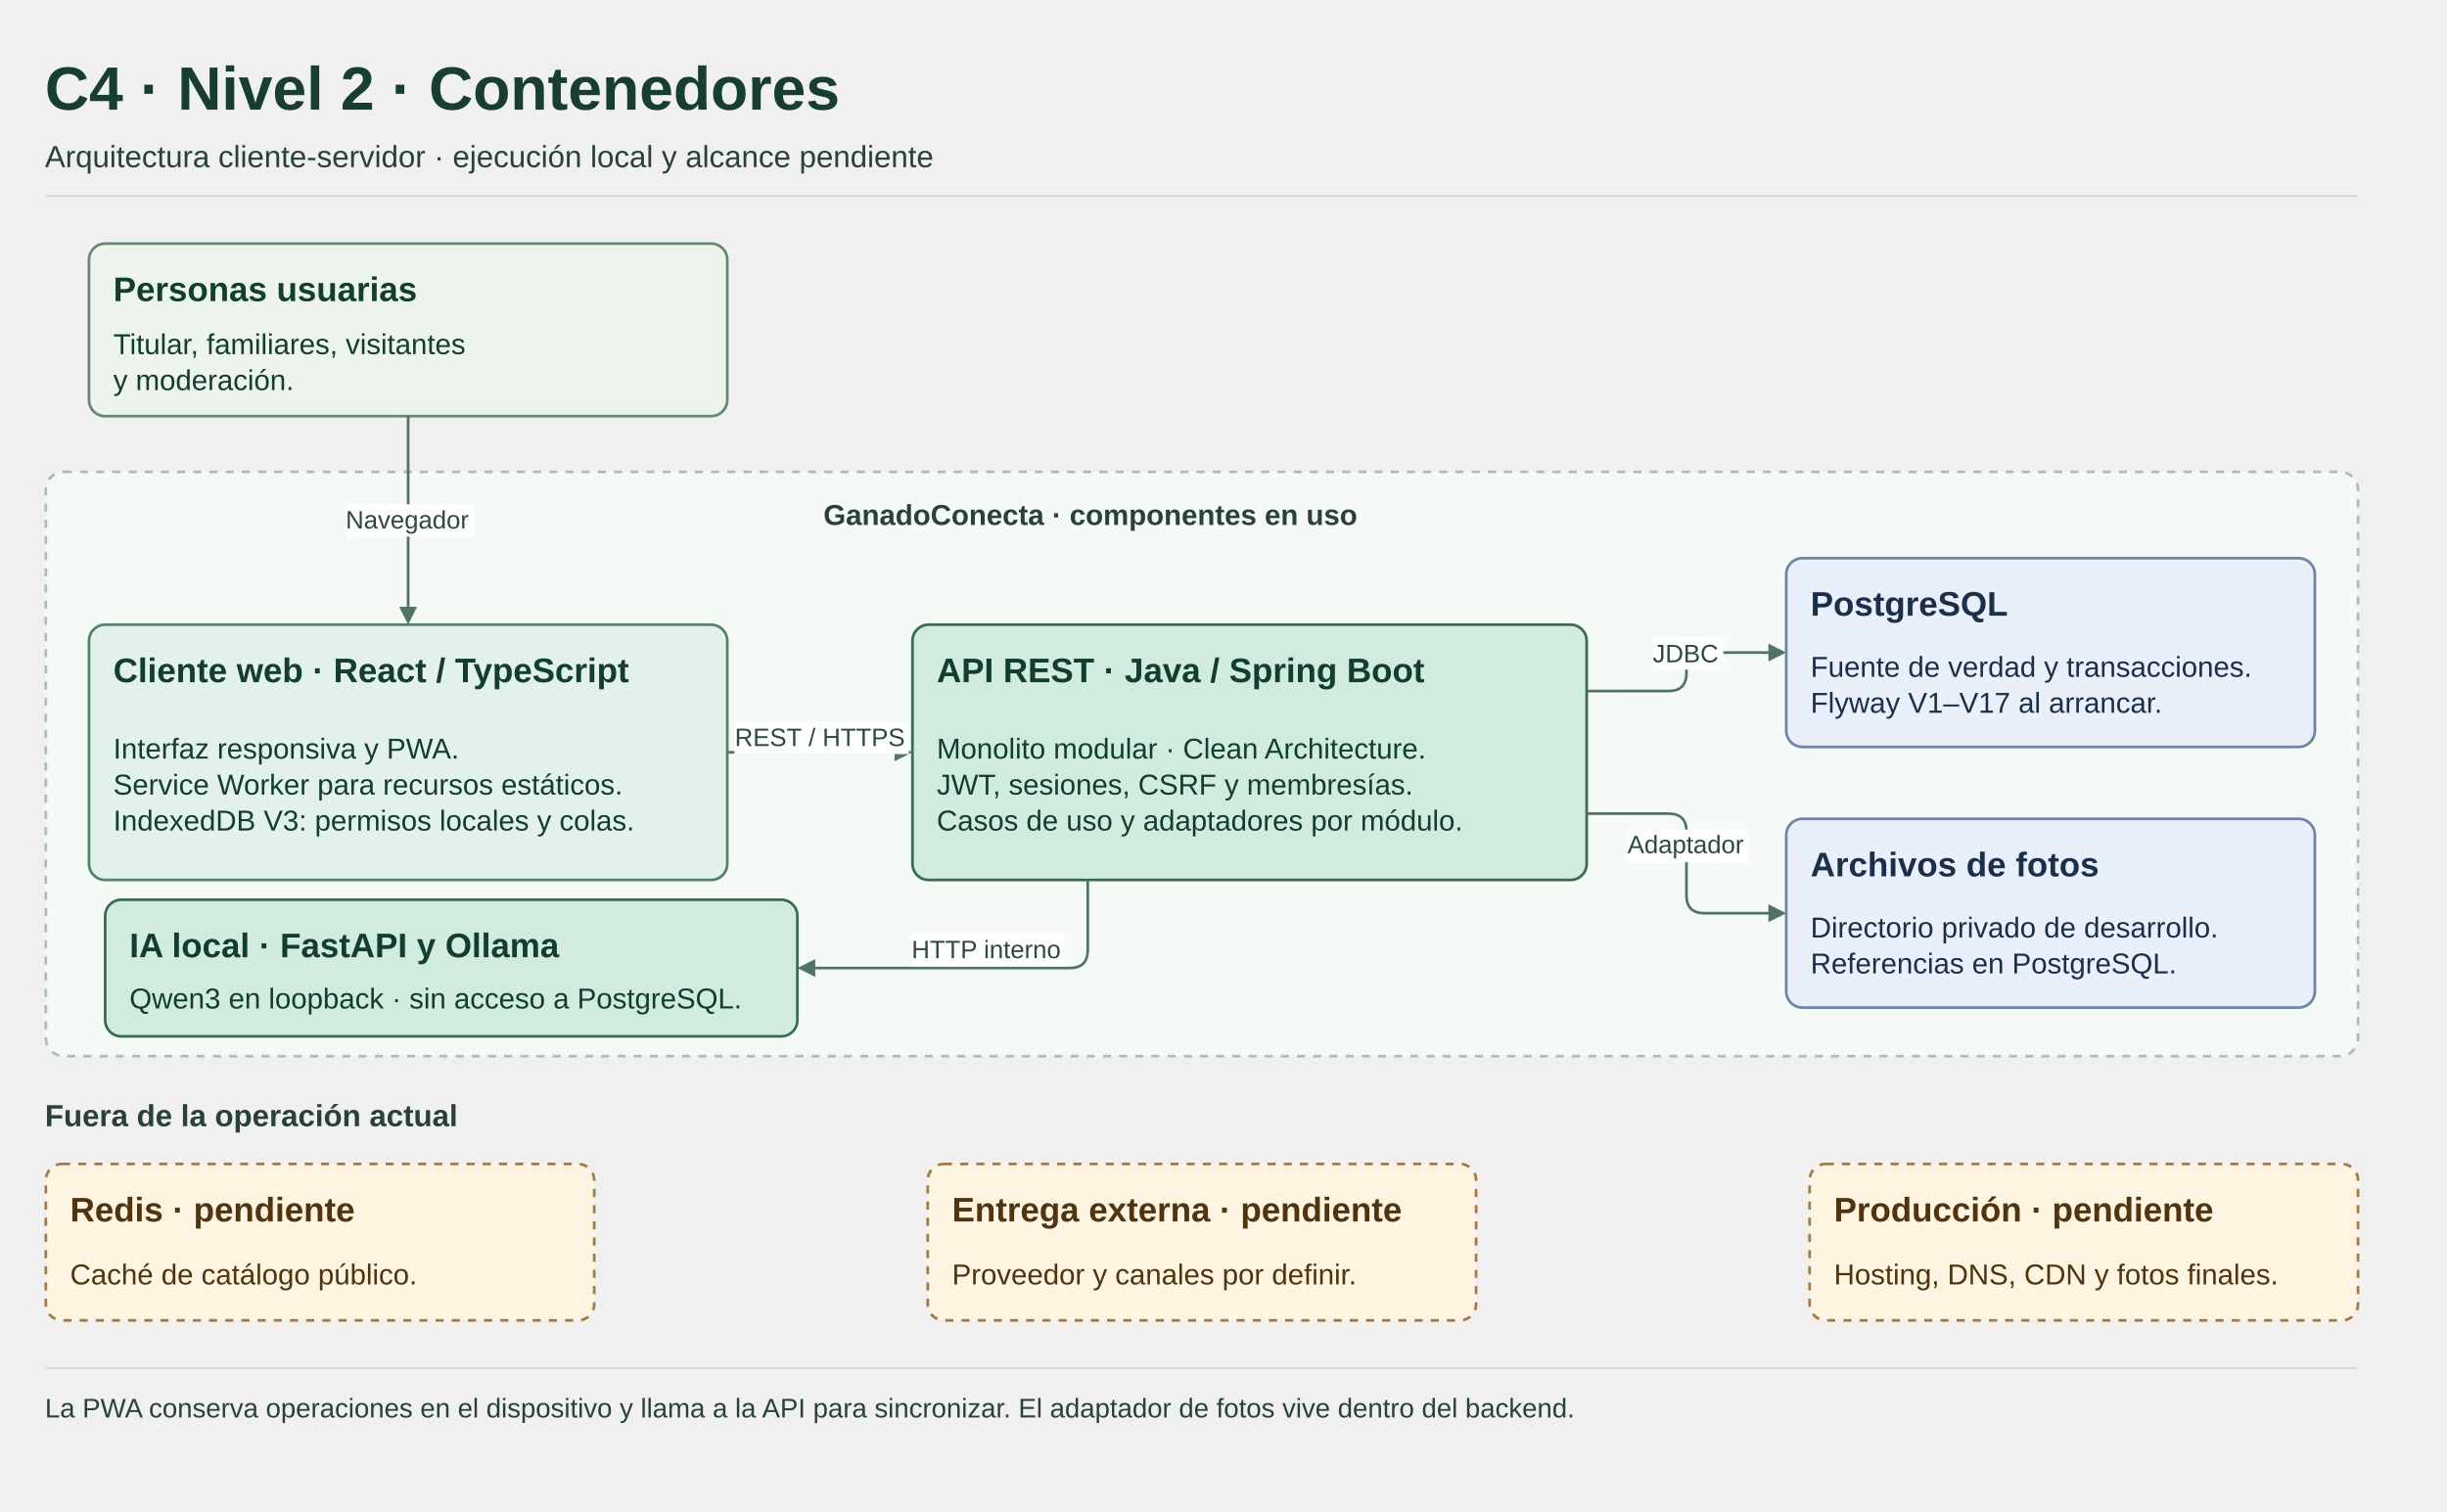
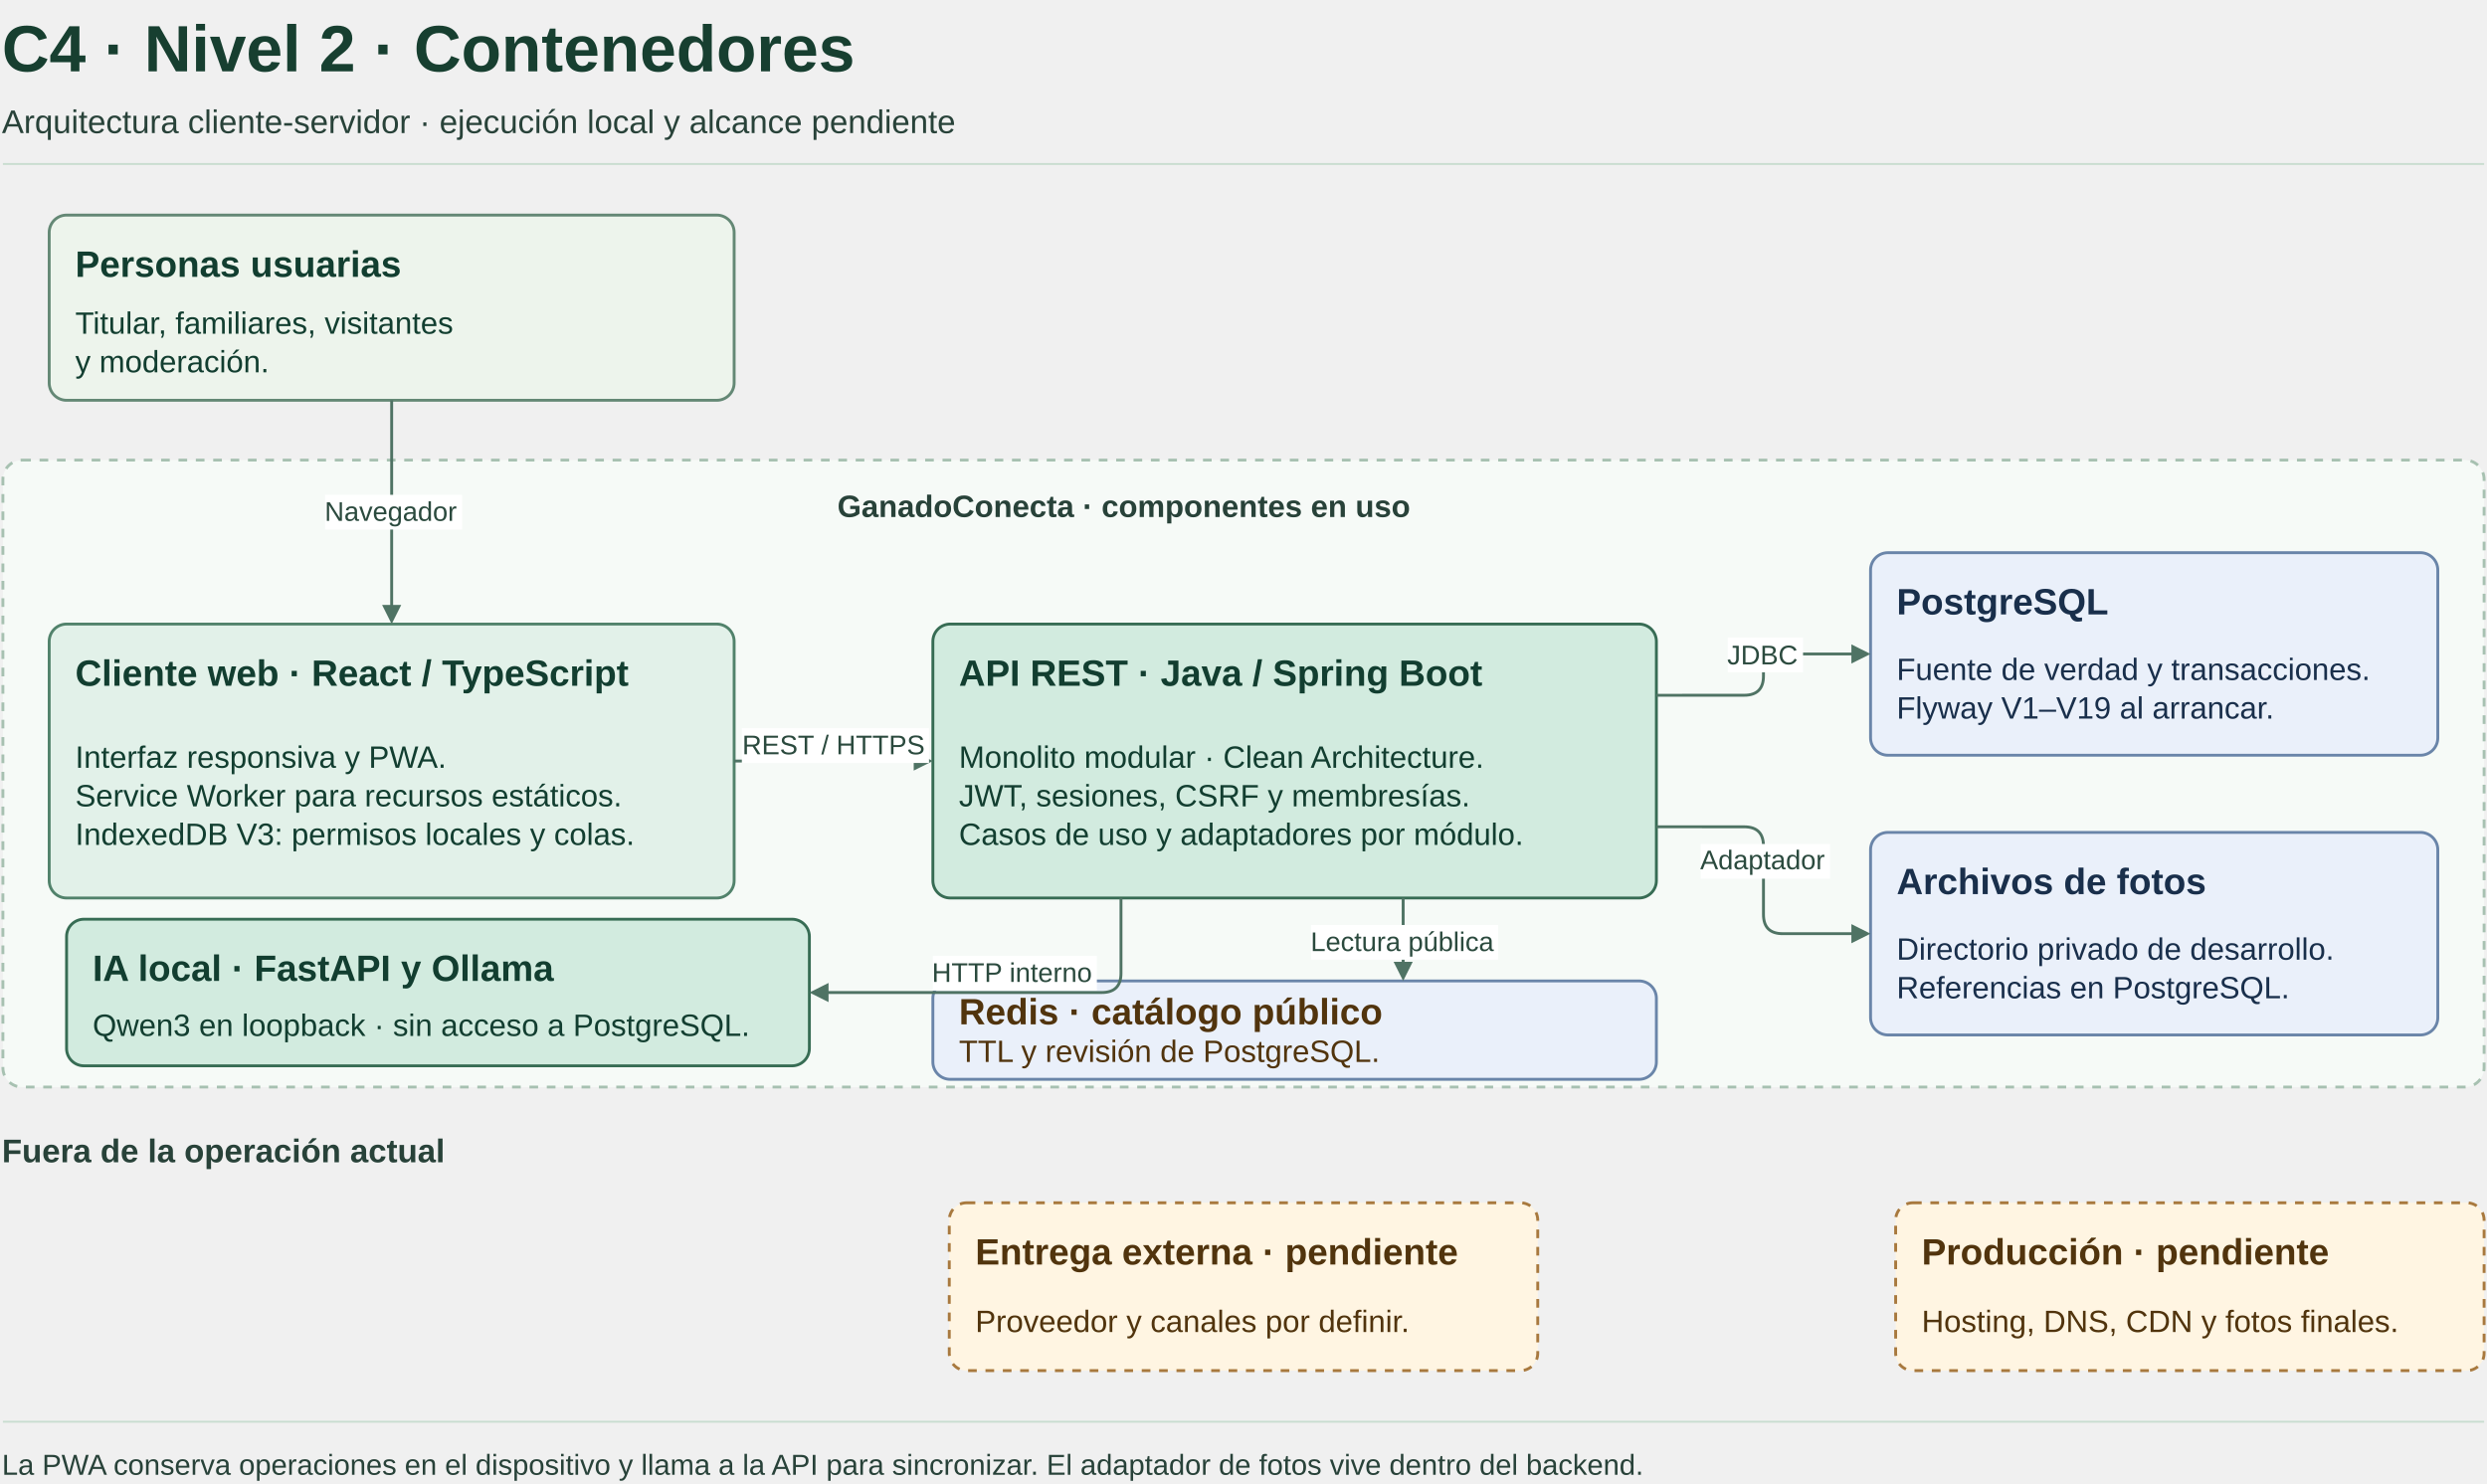
- <svg xmlns="http://www.w3.org/2000/svg" style="background: transparent; background-color: transparent; color-scheme: light dark;" version="1.1" width="1361px" height="841px" viewBox="-0.5 -0.5 1361 841">
+ <svg xmlns="http://www.w3.org/2000/svg" style="background: transparent; background-color: transparent; color-scheme: light dark;" version="1.1" width="1289px" height="769px" viewBox="-0.5 -0.5 1289 769">
  <defs />
  <g>
    <g data-cell-id="0">
      <g data-cell-id="1">
        <g data-cell-id="titulo">
          <g>
-             <rect x="25" y="23.5" width="1286" height="43" fill="none" stroke="none" pointer-events="all" />
+             <rect x="1" y="-0.5" width="1286" height="43" fill="none" stroke="none" pointer-events="all" />
          </g>
          <g>
            <g fill="#173f30" font-family="&quot;Arial&quot;" font-weight="bold" font-size="34px" style="fill: light-dark(rgb(23, 63, 48), rgb(165, 199, 186));">
-               <text x="24.5" y="60.5">C4 · Nivel 2 · Contenedores</text>
+               <text x="0.5" y="36.5">C4 · Nivel 2 · Contenedores</text>
            </g>
          </g>
        </g>
        <g data-cell-id="subtitulo">
          <g>
-             <rect x="25" y="75" width="1286" height="21" fill="none" stroke="none" pointer-events="all" />
+             <rect x="1" y="51" width="1286" height="21" fill="none" stroke="none" pointer-events="all" />
          </g>
          <g>
            <g fill="#284239" font-family="&quot;Arial&quot;" font-size="17px" style="fill: light-dark(rgb(40, 66, 57), rgb(168, 191, 183));">
-               <text x="24.5" y="92.5">Arquitectura cliente-servidor · ejecución local y alcance pendiente</text>
+               <text x="0.5" y="68.5">Arquitectura cliente-servidor · ejecución local y alcance pendiente</text>
            </g>
          </g>
        </g>
        <g data-cell-id="encabezado">
          <g>
-             <rect x="25" y="108" width="1286" height="1" fill="#c9ddd0" stroke="none" pointer-events="all" style="fill: light-dark(rgb(201, 221, 208), rgb(39, 56, 45));" />
+             <rect x="1" y="84" width="1286" height="1" fill="#c9ddd0" stroke="none" pointer-events="all" style="fill: light-dark(rgb(201, 221, 208), rgb(39, 56, 45));" />
          </g>
        </g>
        <g data-cell-id="personas">
          <g>
-             <rect x="49" y="135" width="355" height="96" rx="9" ry="9" fill="#edf4ec" stroke="#648875" stroke-width="1.5" pointer-events="all" style="fill: light-dark(rgb(237, 244, 236), rgb(25, 31, 24)); stroke: light-dark(rgb(100, 136, 117), rgb(105, 136, 119));" />
+             <rect x="25" y="111" width="355" height="96" rx="9" ry="9" fill="#edf4ec" stroke="#648875" stroke-width="1.5" pointer-events="all" style="fill: light-dark(rgb(237, 244, 236), rgb(25, 31, 24)); stroke: light-dark(rgb(100, 136, 117), rgb(105, 136, 119));" />
          </g>
          <g data-cell-id="personas-titulo">
            <g>
-               <rect x="63" y="147" width="327" height="24" fill="none" stroke="none" pointer-events="all" />
+               <rect x="39" y="123" width="327" height="24" fill="none" stroke="none" pointer-events="all" />
            </g>
            <g>
              <g fill="#123e30" font-family="&quot;Arial&quot;" font-weight="bold" font-size="19px" style="fill: light-dark(rgb(18, 62, 48), rgb(164, 202, 190));">
-                 <text x="62.5" y="167">Personas usuarias</text>
+                 <text x="38.5" y="143">Personas usuarias</text>
              </g>
            </g>
          </g>
          <g data-cell-id="personas-detalle">
            <g>
-               <rect x="63" y="180" width="327" height="20" fill="none" stroke="none" pointer-events="all" />
-             </g>
-             <g>
-               <g fill="#123e30" font-family="&quot;Arial&quot;" font-size="16px" style="fill: light-dark(rgb(18, 62, 48), rgb(164, 202, 190));">
-                 <text x="62.5" y="196.5">Titular, familiares, visitantes</text>
+               <rect x="39" y="156" width="327" height="20" fill="none" stroke="none" pointer-events="all" />
+             </g>
+             <g>
+               <g fill="#123e30" font-family="&quot;Arial&quot;" font-size="16px" style="fill: light-dark(rgb(18, 62, 48), rgb(164, 202, 190));">
+                 <text x="38.5" y="172.5">Titular, familiares, visitantes</text>
              </g>
            </g>
          </g>
          <g data-cell-id="personas-detalle-l1">
            <g>
-               <rect x="63" y="200" width="327" height="20" fill="none" stroke="none" pointer-events="all" />
-             </g>
-             <g>
-               <g fill="#123e30" font-family="&quot;Arial&quot;" font-size="16px" style="fill: light-dark(rgb(18, 62, 48), rgb(164, 202, 190));">
-                 <text x="62.5" y="216.5">y moderación.</text>
+               <rect x="39" y="176" width="327" height="20" fill="none" stroke="none" pointer-events="all" />
+             </g>
+             <g>
+               <g fill="#123e30" font-family="&quot;Arial&quot;" font-size="16px" style="fill: light-dark(rgb(18, 62, 48), rgb(164, 202, 190));">
+                 <text x="38.5" y="192.5">y moderación.</text>
              </g>
            </g>
          </g>
        </g>
        <g data-cell-id="limite">
          <g>
-             <rect x="25" y="262" width="1286" height="325" rx="10" ry="10" fill="#f6faf7" stroke="#a7c1b1" stroke-width="1.5" stroke-dasharray="4.5 4.5" pointer-events="all" style="fill: light-dark(rgb(246, 250, 247), rgb(20, 24, 21)); stroke: light-dark(rgb(167, 193, 177), rgb(60, 83, 69));" />
+             <rect x="1" y="238" width="1286" height="325" rx="10" ry="10" fill="#f6faf7" stroke="#a7c1b1" stroke-width="1.5" stroke-dasharray="4.5 4.5" pointer-events="all" style="fill: light-dark(rgb(246, 250, 247), rgb(20, 24, 21)); stroke: light-dark(rgb(167, 193, 177), rgb(60, 83, 69));" />
          </g>
        </g>
        <g data-cell-id="limite-titulo">
          <g>
-             <rect x="458" y="275" width="835" height="20" fill="none" stroke="none" pointer-events="all" />
+             <rect x="434" y="251" width="835" height="20" fill="none" stroke="none" pointer-events="all" />
          </g>
          <g>
            <g fill="#284239" font-family="&quot;Arial&quot;" font-weight="bold" font-size="16px" style="fill: light-dark(rgb(40, 66, 57), rgb(168, 191, 183));">
-               <text x="457.5" y="291.5">GanadoConecta · componentes en uso</text>
+               <text x="433.5" y="267.5">GanadoConecta · componentes en uso</text>
            </g>
          </g>
        </g>
        <g data-cell-id="pwa">
          <g>
-             <rect x="49" y="347" width="355" height="142" rx="9" ry="9" fill="#e2f1e9" stroke="#51826b" stroke-width="1.5" pointer-events="all" style="fill: light-dark(rgb(226, 241, 233), rgb(24, 37, 30)); stroke: light-dark(rgb(81, 130, 107), rgb(104, 146, 126));" />
+             <rect x="25" y="323" width="355" height="142" rx="9" ry="9" fill="#e2f1e9" stroke="#51826b" stroke-width="1.5" pointer-events="all" style="fill: light-dark(rgb(226, 241, 233), rgb(24, 37, 30)); stroke: light-dark(rgb(81, 130, 107), rgb(104, 146, 126));" />
          </g>
          <g data-cell-id="pwa-titulo">
            <g>
-               <rect x="63" y="359" width="327" height="24" fill="none" stroke="none" pointer-events="all" />
+               <rect x="39" y="335" width="327" height="24" fill="none" stroke="none" pointer-events="all" />
            </g>
            <g>
              <g fill="#123e30" font-family="&quot;Arial&quot;" font-weight="bold" font-size="19px" style="fill: light-dark(rgb(18, 62, 48), rgb(164, 202, 190));">
-                 <text x="62.5" y="379">Cliente web · React / TypeScript</text>
+                 <text x="38.5" y="355">Cliente web · React / TypeScript</text>
              </g>
            </g>
          </g>
          <g data-cell-id="pwa-detalle">
            <g>
-               <rect x="63" y="405" width="327" height="20" fill="none" stroke="none" pointer-events="all" />
-             </g>
-             <g>
-               <g fill="#123e30" font-family="&quot;Arial&quot;" font-size="16px" style="fill: light-dark(rgb(18, 62, 48), rgb(164, 202, 190));">
-                 <text x="62.5" y="421.5">Interfaz responsiva y PWA.</text>
+               <rect x="39" y="381" width="327" height="20" fill="none" stroke="none" pointer-events="all" />
+             </g>
+             <g>
+               <g fill="#123e30" font-family="&quot;Arial&quot;" font-size="16px" style="fill: light-dark(rgb(18, 62, 48), rgb(164, 202, 190));">
+                 <text x="38.5" y="397.5">Interfaz responsiva y PWA.</text>
              </g>
            </g>
          </g>
          <g data-cell-id="pwa-detalle-l1">
            <g>
-               <rect x="63" y="425" width="327" height="20" fill="none" stroke="none" pointer-events="all" />
-             </g>
-             <g>
-               <g fill="#123e30" font-family="&quot;Arial&quot;" font-size="16px" style="fill: light-dark(rgb(18, 62, 48), rgb(164, 202, 190));">
-                 <text x="62.5" y="441.5">Service Worker para recursos estáticos.</text>
+               <rect x="39" y="401" width="327" height="20" fill="none" stroke="none" pointer-events="all" />
+             </g>
+             <g>
+               <g fill="#123e30" font-family="&quot;Arial&quot;" font-size="16px" style="fill: light-dark(rgb(18, 62, 48), rgb(164, 202, 190));">
+                 <text x="38.5" y="417.5">Service Worker para recursos estáticos.</text>
              </g>
            </g>
          </g>
          <g data-cell-id="pwa-detalle-l2">
            <g>
-               <rect x="63" y="445" width="327" height="20" fill="none" stroke="none" pointer-events="all" />
-             </g>
-             <g>
-               <g fill="#123e30" font-family="&quot;Arial&quot;" font-size="16px" style="fill: light-dark(rgb(18, 62, 48), rgb(164, 202, 190));">
-                 <text x="62.5" y="461.5">IndexedDB V3: permisos locales y colas.</text>
+               <rect x="39" y="421" width="327" height="20" fill="none" stroke="none" pointer-events="all" />
+             </g>
+             <g>
+               <g fill="#123e30" font-family="&quot;Arial&quot;" font-size="16px" style="fill: light-dark(rgb(18, 62, 48), rgb(164, 202, 190));">
+                 <text x="38.5" y="437.5">IndexedDB V3: permisos locales y colas.</text>
              </g>
            </g>
          </g>
        </g>
        <g data-cell-id="api">
          <g>
-             <rect x="507" y="347" width="375" height="142" rx="9" ry="9" fill="#d2ebdf" stroke="#376c54" stroke-width="1.5" pointer-events="all" style="fill: light-dark(rgb(210, 235, 223), rgb(24, 46, 36)); stroke: light-dark(rgb(55, 108, 84), rgb(121, 167, 146));" />
+             <rect x="483" y="323" width="375" height="142" rx="9" ry="9" fill="#d2ebdf" stroke="#376c54" stroke-width="1.5" pointer-events="all" style="fill: light-dark(rgb(210, 235, 223), rgb(24, 46, 36)); stroke: light-dark(rgb(55, 108, 84), rgb(121, 167, 146));" />
          </g>
          <g data-cell-id="api-titulo">
            <g>
-               <rect x="521" y="359" width="347" height="24" fill="none" stroke="none" pointer-events="all" />
+               <rect x="497" y="335" width="347" height="24" fill="none" stroke="none" pointer-events="all" />
            </g>
            <g>
              <g fill="#123e30" font-family="&quot;Arial&quot;" font-weight="bold" font-size="19px" style="fill: light-dark(rgb(18, 62, 48), rgb(164, 202, 190));">
-                 <text x="520.5" y="379">API REST · Java / Spring Boot</text>
+                 <text x="496.5" y="355">API REST · Java / Spring Boot</text>
              </g>
            </g>
          </g>
          <g data-cell-id="api-detalle">
            <g>
-               <rect x="521" y="405" width="347" height="20" fill="none" stroke="none" pointer-events="all" />
-             </g>
-             <g>
-               <g fill="#123e30" font-family="&quot;Arial&quot;" font-size="16px" style="fill: light-dark(rgb(18, 62, 48), rgb(164, 202, 190));">
-                 <text x="520.5" y="421.5">Monolito modular · Clean Architecture.</text>
+               <rect x="497" y="381" width="347" height="20" fill="none" stroke="none" pointer-events="all" />
+             </g>
+             <g>
+               <g fill="#123e30" font-family="&quot;Arial&quot;" font-size="16px" style="fill: light-dark(rgb(18, 62, 48), rgb(164, 202, 190));">
+                 <text x="496.5" y="397.5">Monolito modular · Clean Architecture.</text>
              </g>
            </g>
          </g>
          <g data-cell-id="api-detalle-l1">
            <g>
-               <rect x="521" y="425" width="347" height="20" fill="none" stroke="none" pointer-events="all" />
-             </g>
-             <g>
-               <g fill="#123e30" font-family="&quot;Arial&quot;" font-size="16px" style="fill: light-dark(rgb(18, 62, 48), rgb(164, 202, 190));">
-                 <text x="520.5" y="441.5">JWT, sesiones, CSRF y membresías.</text>
+               <rect x="497" y="401" width="347" height="20" fill="none" stroke="none" pointer-events="all" />
+             </g>
+             <g>
+               <g fill="#123e30" font-family="&quot;Arial&quot;" font-size="16px" style="fill: light-dark(rgb(18, 62, 48), rgb(164, 202, 190));">
+                 <text x="496.5" y="417.5">JWT, sesiones, CSRF y membresías.</text>
              </g>
            </g>
          </g>
          <g data-cell-id="api-detalle-l2">
            <g>
-               <rect x="521" y="445" width="347" height="20" fill="none" stroke="none" pointer-events="all" />
-             </g>
-             <g>
-               <g fill="#123e30" font-family="&quot;Arial&quot;" font-size="16px" style="fill: light-dark(rgb(18, 62, 48), rgb(164, 202, 190));">
-                 <text x="520.5" y="461.5">Casos de uso y adaptadores por módulo.</text>
+               <rect x="497" y="421" width="347" height="20" fill="none" stroke="none" pointer-events="all" />
+             </g>
+             <g>
+               <g fill="#123e30" font-family="&quot;Arial&quot;" font-size="16px" style="fill: light-dark(rgb(18, 62, 48), rgb(164, 202, 190));">
+                 <text x="496.5" y="437.5">Casos de uso y adaptadores por módulo.</text>
              </g>
            </g>
          </g>
        </g>
        <g data-cell-id="pg">
          <g>
-             <rect x="993" y="310" width="294" height="105" rx="9" ry="9" fill="#eaf0fa" stroke="#6a85a9" stroke-width="1.5" pointer-events="all" style="fill: light-dark(rgb(234, 240, 250), rgb(27, 32, 41)); stroke: light-dark(rgb(106, 133, 169), rgb(105, 128, 159));" />
+             <rect x="969" y="286" width="294" height="105" rx="9" ry="9" fill="#eaf0fa" stroke="#6a85a9" stroke-width="1.5" pointer-events="all" style="fill: light-dark(rgb(234, 240, 250), rgb(27, 32, 41)); stroke: light-dark(rgb(106, 133, 169), rgb(105, 128, 159));" />
          </g>
          <g data-cell-id="pg-titulo">
            <g>
-               <rect x="1007" y="322" width="266" height="24" fill="none" stroke="none" pointer-events="all" />
+               <rect x="983" y="298" width="266" height="24" fill="none" stroke="none" pointer-events="all" />
            </g>
            <g>
              <g fill="#192f4b" font-family="&quot;Arial&quot;" font-weight="bold" font-size="19px" style="fill: light-dark(rgb(25, 47, 75), rgb(183, 202, 226));">
-                 <text x="1006.5" y="342">PostgreSQL</text>
+                 <text x="982.5" y="318">PostgreSQL</text>
              </g>
            </g>
          </g>
          <g data-cell-id="pg-detalle">
            <g>
-               <rect x="1007" y="359.5" width="266" height="20" fill="none" stroke="none" pointer-events="all" />
+               <rect x="983" y="335.5" width="266" height="20" fill="none" stroke="none" pointer-events="all" />
            </g>
            <g>
              <g fill="#192f4b" font-family="&quot;Arial&quot;" font-size="16px" style="fill: light-dark(rgb(25, 47, 75), rgb(183, 202, 226));">
-                 <text x="1006.5" y="376">Fuente de verdad y transacciones.</text>
+                 <text x="982.5" y="352">Fuente de verdad y transacciones.</text>
              </g>
            </g>
          </g>
          <g data-cell-id="pg-detalle-l1">
            <g>
-               <rect x="1007" y="379.5" width="266" height="20" fill="none" stroke="none" pointer-events="all" />
+               <rect x="983" y="355.5" width="266" height="20" fill="none" stroke="none" pointer-events="all" />
            </g>
            <g>
              <g fill="#192f4b" font-family="&quot;Arial&quot;" font-size="16px" style="fill: light-dark(rgb(25, 47, 75), rgb(183, 202, 226));">
-                 <text x="1006.5" y="396">Flyway V1–V17 al arrancar.</text>
+                 <text x="982.5" y="372">Flyway V1–V19 al arrancar.</text>
              </g>
            </g>
          </g>
        </g>
        <g data-cell-id="fotos">
          <g>
-             <rect x="993" y="455" width="294" height="105" rx="9" ry="9" fill="#eaf0fa" stroke="#6a85a9" stroke-width="1.5" pointer-events="all" style="fill: light-dark(rgb(234, 240, 250), rgb(27, 32, 41)); stroke: light-dark(rgb(106, 133, 169), rgb(105, 128, 159));" />
+             <rect x="969" y="431" width="294" height="105" rx="9" ry="9" fill="#eaf0fa" stroke="#6a85a9" stroke-width="1.5" pointer-events="all" style="fill: light-dark(rgb(234, 240, 250), rgb(27, 32, 41)); stroke: light-dark(rgb(106, 133, 169), rgb(105, 128, 159));" />
          </g>
          <g data-cell-id="fotos-titulo">
            <g>
-               <rect x="1007" y="467" width="266" height="24" fill="none" stroke="none" pointer-events="all" />
+               <rect x="983" y="443" width="266" height="24" fill="none" stroke="none" pointer-events="all" />
            </g>
            <g>
              <g fill="#192f4b" font-family="&quot;Arial&quot;" font-weight="bold" font-size="19px" style="fill: light-dark(rgb(25, 47, 75), rgb(183, 202, 226));">
-                 <text x="1006.5" y="487">Archivos de fotos</text>
+                 <text x="982.5" y="463">Archivos de fotos</text>
              </g>
            </g>
          </g>
          <g data-cell-id="fotos-detalle">
            <g>
-               <rect x="1007" y="504.5" width="266" height="20" fill="none" stroke="none" pointer-events="all" />
+               <rect x="983" y="480.5" width="266" height="20" fill="none" stroke="none" pointer-events="all" />
            </g>
            <g>
              <g fill="#192f4b" font-family="&quot;Arial&quot;" font-size="16px" style="fill: light-dark(rgb(25, 47, 75), rgb(183, 202, 226));">
-                 <text x="1006.5" y="521">Directorio privado de desarrollo.</text>
+                 <text x="982.5" y="497">Directorio privado de desarrollo.</text>
              </g>
            </g>
          </g>
          <g data-cell-id="fotos-detalle-l1">
            <g>
-               <rect x="1007" y="524.5" width="266" height="20" fill="none" stroke="none" pointer-events="all" />
+               <rect x="983" y="500.5" width="266" height="20" fill="none" stroke="none" pointer-events="all" />
            </g>
            <g>
              <g fill="#192f4b" font-family="&quot;Arial&quot;" font-size="16px" style="fill: light-dark(rgb(25, 47, 75), rgb(183, 202, 226));">
-                 <text x="1006.5" y="541">Referencias en PostgreSQL.</text>
+                 <text x="982.5" y="517">Referencias en PostgreSQL.</text>
              </g>
            </g>
          </g>
        </g>
        <g data-cell-id="personas-web">
          <g>
-             <path d="M 226.5 231 L 226.5 337.82" fill="none" stroke="#4f7364" stroke-width="1.5" stroke-miterlimit="10" pointer-events="stroke" style="stroke: light-dark(rgb(79, 115, 100), rgb(122, 153, 140));" />
-             <path d="M 226.5 345.32 L 222.75 337.82 L 230.25 337.82 Z" fill="#4f7364" stroke="#4f7364" stroke-width="1.5" stroke-miterlimit="10" pointer-events="all" style="fill: light-dark(rgb(79, 115, 100), rgb(122, 153, 140)); stroke: light-dark(rgb(79, 115, 100), rgb(122, 153, 140));" />
-           </g>
-           <g>
-             <g fill="#2b4a3e" font-family="&quot;Arial&quot;" text-anchor="middle" font-size="14px" style="fill: light-dark(rgb(43, 74, 62), rgb(160, 186, 176));">
-               <rect fill="#ffffff" stroke="none" x="192" y="280" width="71" height="18" stroke-width="0" style="fill: light-dark(rgb(255, 255, 255), rgb(18, 18, 18));" />
-               <text x="226" y="293.5">Navegador</text>
+             <path d="M 202.5 207 L 202.5 313.82" fill="none" stroke="#4f7364" stroke-width="1.5" stroke-miterlimit="10" pointer-events="stroke" style="stroke: light-dark(rgb(79, 115, 100), rgb(122, 153, 140));" />
+             <path d="M 202.5 321.32 L 198.75 313.82 L 206.25 313.82 Z" fill="#4f7364" stroke="#4f7364" stroke-width="1.5" stroke-miterlimit="10" pointer-events="all" style="fill: light-dark(rgb(79, 115, 100), rgb(122, 153, 140)); stroke: light-dark(rgb(79, 115, 100), rgb(122, 153, 140));" />
+           </g>
+           <g>
+             <g fill="#2b4a3e" font-family="&quot;Arial&quot;" text-anchor="middle" font-size="14px" style="fill: light-dark(rgb(43, 74, 62), rgb(160, 186, 176));">
+               <rect fill="#ffffff" stroke="none" x="168" y="256" width="71" height="18" stroke-width="0" style="fill: light-dark(rgb(255, 255, 255), rgb(18, 18, 18));" />
+               <text x="202" y="269.5">Navegador</text>
            </g>
          </g>
        </g>
        <g data-cell-id="web-api">
          <g>
-             <path d="M 404 418 L 497.82 418" fill="none" stroke="#4f7364" stroke-width="1.5" stroke-miterlimit="10" pointer-events="stroke" style="stroke: light-dark(rgb(79, 115, 100), rgb(122, 153, 140));" />
-             <path d="M 505.32 418 L 497.82 421.75 L 497.82 414.25 Z" fill="#4f7364" stroke="#4f7364" stroke-width="1.5" stroke-miterlimit="10" pointer-events="all" style="fill: light-dark(rgb(79, 115, 100), rgb(122, 153, 140)); stroke: light-dark(rgb(79, 115, 100), rgb(122, 153, 140));" />
-           </g>
-           <g>
-             <g fill="#2b4a3e" font-family="&quot;Arial&quot;" text-anchor="middle" font-size="14px" style="fill: light-dark(rgb(43, 74, 62), rgb(160, 186, 176));">
-               <rect fill="#ffffff" stroke="none" x="408" y="401" width="97" height="18" stroke-width="0" style="fill: light-dark(rgb(255, 255, 255), rgb(18, 18, 18));" />
-               <text x="455.5" y="414.5">REST / HTTPS</text>
+             <path d="M 380 394 L 473.82 394" fill="none" stroke="#4f7364" stroke-width="1.5" stroke-miterlimit="10" pointer-events="stroke" style="stroke: light-dark(rgb(79, 115, 100), rgb(122, 153, 140));" />
+             <path d="M 481.32 394 L 473.82 397.75 L 473.82 390.25 Z" fill="#4f7364" stroke="#4f7364" stroke-width="1.5" stroke-miterlimit="10" pointer-events="all" style="fill: light-dark(rgb(79, 115, 100), rgb(122, 153, 140)); stroke: light-dark(rgb(79, 115, 100), rgb(122, 153, 140));" />
+           </g>
+           <g>
+             <g fill="#2b4a3e" font-family="&quot;Arial&quot;" text-anchor="middle" font-size="14px" style="fill: light-dark(rgb(43, 74, 62), rgb(160, 186, 176));">
+               <rect fill="#ffffff" stroke="none" x="384" y="377" width="97" height="18" stroke-width="0" style="fill: light-dark(rgb(255, 255, 255), rgb(18, 18, 18));" />
+               <text x="431.5" y="390.5">REST / HTTPS</text>
            </g>
          </g>
        </g>
        <g data-cell-id="api-pg">
          <g>
-             <path d="M 882 383.92 L 927.5 383.9 Q 937.5 383.9 937.5 373.9 L 937.5 368.2 Q 937.5 362.5 947.5 362.5 L 983.82 362.5" fill="none" stroke="#4f7364" stroke-width="1.5" stroke-miterlimit="10" pointer-events="stroke" style="stroke: light-dark(rgb(79, 115, 100), rgb(122, 153, 140));" />
-             <path d="M 991.32 362.5 L 983.82 366.25 L 983.82 358.75 Z" fill="#4f7364" stroke="#4f7364" stroke-width="1.5" stroke-miterlimit="10" pointer-events="all" style="fill: light-dark(rgb(79, 115, 100), rgb(122, 153, 140)); stroke: light-dark(rgb(79, 115, 100), rgb(122, 153, 140));" />
-           </g>
-           <g>
-             <g fill="#2b4a3e" font-family="&quot;Arial&quot;" text-anchor="middle" font-size="14px" style="fill: light-dark(rgb(43, 74, 62), rgb(160, 186, 176));">
-               <rect fill="#ffffff" stroke="none" x="919" y="354" width="39" height="18" stroke-width="0" style="fill: light-dark(rgb(255, 255, 255), rgb(18, 18, 18));" />
-               <text x="937" y="367.9">JDBC</text>
+             <path d="M 858 359.92 L 903.5 359.9 Q 913.5 359.9 913.5 349.9 L 913.5 344.2 Q 913.5 338.5 923.5 338.5 L 959.82 338.5" fill="none" stroke="#4f7364" stroke-width="1.5" stroke-miterlimit="10" pointer-events="stroke" style="stroke: light-dark(rgb(79, 115, 100), rgb(122, 153, 140));" />
+             <path d="M 967.32 338.5 L 959.82 342.25 L 959.82 334.75 Z" fill="#4f7364" stroke="#4f7364" stroke-width="1.5" stroke-miterlimit="10" pointer-events="all" style="fill: light-dark(rgb(79, 115, 100), rgb(122, 153, 140)); stroke: light-dark(rgb(79, 115, 100), rgb(122, 153, 140));" />
+           </g>
+           <g>
+             <g fill="#2b4a3e" font-family="&quot;Arial&quot;" text-anchor="middle" font-size="14px" style="fill: light-dark(rgb(43, 74, 62), rgb(160, 186, 176));">
+               <rect fill="#ffffff" stroke="none" x="895" y="330" width="39" height="18" stroke-width="0" style="fill: light-dark(rgb(255, 255, 255), rgb(18, 18, 18));" />
+               <text x="913" y="343.9">JDBC</text>
            </g>
          </g>
        </g>
        <g data-cell-id="api-fotos">
          <g>
-             <path d="M 882 452.08 L 927.5 452.1 Q 937.5 452.1 937.5 462.1 L 937.5 497.5 Q 937.5 507.5 947.5 507.5 L 983.82 507.5" fill="none" stroke="#4f7364" stroke-width="1.5" stroke-miterlimit="10" pointer-events="stroke" style="stroke: light-dark(rgb(79, 115, 100), rgb(122, 153, 140));" />
-             <path d="M 991.32 507.5 L 983.82 511.25 L 983.82 503.75 Z" fill="#4f7364" stroke="#4f7364" stroke-width="1.5" stroke-miterlimit="10" pointer-events="all" style="fill: light-dark(rgb(79, 115, 100), rgb(122, 153, 140)); stroke: light-dark(rgb(79, 115, 100), rgb(122, 153, 140));" />
-           </g>
-           <g>
-             <g fill="#2b4a3e" font-family="&quot;Arial&quot;" text-anchor="middle" font-size="14px" style="fill: light-dark(rgb(43, 74, 62), rgb(160, 186, 176));">
-               <rect fill="#ffffff" stroke="none" x="905" y="461" width="67" height="18" stroke-width="0" style="fill: light-dark(rgb(255, 255, 255), rgb(18, 18, 18));" />
-               <text x="937" y="474.1">Adaptador</text>
+             <path d="M 858 428.08 L 903.5 428.1 Q 913.5 428.1 913.5 438.1 L 913.5 473.5 Q 913.5 483.5 923.5 483.5 L 959.82 483.5" fill="none" stroke="#4f7364" stroke-width="1.5" stroke-miterlimit="10" pointer-events="stroke" style="stroke: light-dark(rgb(79, 115, 100), rgb(122, 153, 140));" />
+             <path d="M 967.32 483.5 L 959.82 487.25 L 959.82 479.75 Z" fill="#4f7364" stroke="#4f7364" stroke-width="1.5" stroke-miterlimit="10" pointer-events="all" style="fill: light-dark(rgb(79, 115, 100), rgb(122, 153, 140)); stroke: light-dark(rgb(79, 115, 100), rgb(122, 153, 140));" />
+           </g>
+           <g>
+             <g fill="#2b4a3e" font-family="&quot;Arial&quot;" text-anchor="middle" font-size="14px" style="fill: light-dark(rgb(43, 74, 62), rgb(160, 186, 176));">
+               <rect fill="#ffffff" stroke="none" x="881" y="437" width="67" height="18" stroke-width="0" style="fill: light-dark(rgb(255, 255, 255), rgb(18, 18, 18));" />
+               <text x="913" y="450.1">Adaptador</text>
            </g>
          </g>
        </g>
        <g data-cell-id="por-incorporar">
          <g>
-             <rect x="25" y="608.5" width="1286" height="21" fill="none" stroke="none" pointer-events="all" />
+             <rect x="1" y="584.5" width="1286" height="21" fill="none" stroke="none" pointer-events="all" />
          </g>
          <g>
            <g fill="#284239" font-family="&quot;Arial&quot;" font-weight="bold" font-size="17px" style="fill: light-dark(rgb(40, 66, 57), rgb(168, 191, 183));">
-               <text x="24.5" y="626">Fuera de la operación actual</text>
+               <text x="0.5" y="602">Fuera de la operación actual</text>
            </g>
          </g>
        </g>
        <g data-cell-id="redis">
          <g>
-             <rect x="25" y="647" width="305" height="87" rx="9" ry="9" fill="#fff5e2" stroke="#a8793e" stroke-width="1.5" stroke-dasharray="4.5 4.5" pointer-events="all" style="fill: light-dark(rgb(255, 245, 226), rgb(33, 25, 8)); stroke: light-dark(rgb(168, 121, 62), rgb(163, 123, 72));" />
+             <rect x="483" y="508" width="375" height="51" rx="9" ry="9" fill="#eaf0fa" stroke="#6a85a9" stroke-width="1.5" pointer-events="all" style="fill: light-dark(rgb(234, 240, 250), rgb(27, 32, 41)); stroke: light-dark(rgb(106, 133, 169), rgb(105, 128, 159));" />
          </g>
          <g data-cell-id="redis-titulo">
            <g>
-               <rect x="39" y="659" width="277" height="24" fill="none" stroke="none" pointer-events="all" />
+               <rect x="497" y="512" width="347" height="21" fill="none" stroke="none" pointer-events="all" />
            </g>
            <g>
              <g fill="#51340d" font-family="&quot;Arial&quot;" font-weight="bold" font-size="19px" style="fill: light-dark(rgb(81, 52, 13), rgb(211, 186, 152));">
-                 <text x="38.5" y="679">Redis · pendiente</text>
+                 <text x="496.5" y="530.5">Redis · catálogo público</text>
              </g>
            </g>
          </g>
          <g data-cell-id="redis-detalle">
            <g>
-               <rect x="39" y="697.5" width="277" height="20" fill="none" stroke="none" pointer-events="all" />
+               <rect x="497" y="534" width="347" height="19" fill="none" stroke="none" pointer-events="all" />
            </g>
            <g>
              <g fill="#51340d" font-family="&quot;Arial&quot;" font-size="16px" style="fill: light-dark(rgb(81, 52, 13), rgb(211, 186, 152));">
-                 <text x="38.5" y="714">Caché de catálogo público.</text>
-               </g>
+                 <text x="496.5" y="550">TTL y revisión de PostgreSQL.</text>
+               </g>
+             </g>
+           </g>
+         </g>
+         <g data-cell-id="api-redis">
+           <g>
+             <path d="M 726.75 465 L 726.75 498.82" fill="none" stroke="#4f7364" stroke-width="1.5" stroke-miterlimit="10" pointer-events="stroke" style="stroke: light-dark(rgb(79, 115, 100), rgb(122, 153, 140));" />
+             <path d="M 726.75 506.32 L 723 498.82 L 730.5 498.82 Z" fill="#4f7364" stroke="#4f7364" stroke-width="1.5" stroke-miterlimit="10" pointer-events="all" style="fill: light-dark(rgb(79, 115, 100), rgb(122, 153, 140)); stroke: light-dark(rgb(79, 115, 100), rgb(122, 153, 140));" />
+           </g>
+           <g>
+             <g fill="#2b4a3e" font-family="&quot;Arial&quot;" text-anchor="middle" font-size="14px" style="fill: light-dark(rgb(43, 74, 62), rgb(160, 186, 176));">
+               <rect fill="#ffffff" stroke="none" x="679" y="479" width="97" height="18" stroke-width="0" style="fill: light-dark(rgb(255, 255, 255), rgb(18, 18, 18));" />
+               <text x="726.25" y="492.5">Lectura pública</text>
            </g>
          </g>
        </g>
        <g data-cell-id="ia">
          <g>
-             <rect x="58" y="500" width="385" height="76" rx="9" ry="9" fill="#d2ebdf" stroke="#376c54" stroke-width="1.5" pointer-events="all" style="fill: light-dark(rgb(210, 235, 223), rgb(24, 46, 36)); stroke: light-dark(rgb(55, 108, 84), rgb(121, 167, 146));" />
+             <rect x="34" y="476" width="385" height="76" rx="9" ry="9" fill="#d2ebdf" stroke="#376c54" stroke-width="1.5" pointer-events="all" style="fill: light-dark(rgb(210, 235, 223), rgb(24, 46, 36)); stroke: light-dark(rgb(55, 108, 84), rgb(121, 167, 146));" />
          </g>
          <g data-cell-id="ia-titulo">
            <g>
-               <rect x="72" y="512" width="355" height="24" fill="none" stroke="none" pointer-events="all" />
+               <rect x="48" y="488" width="355" height="24" fill="none" stroke="none" pointer-events="all" />
            </g>
            <g>
              <g fill="#123e30" font-family="&quot;Arial&quot;" font-weight="bold" font-size="19px" style="fill: light-dark(rgb(18, 62, 48), rgb(164, 202, 190));">
-                 <text x="71.5" y="532">IA local · FastAPI y Ollama</text>
+                 <text x="47.5" y="508">IA local · FastAPI y Ollama</text>
              </g>
            </g>
          </g>
          <g data-cell-id="ia-detalle">
            <g>
-               <rect x="72" y="544" width="355" height="20" fill="none" stroke="none" pointer-events="all" />
-             </g>
-             <g>
-               <g fill="#123e30" font-family="&quot;Arial&quot;" font-size="16px" style="fill: light-dark(rgb(18, 62, 48), rgb(164, 202, 190));">
-                 <text x="71.5" y="560.5">Qwen3 en loopback · sin acceso a PostgreSQL.</text>
+               <rect x="48" y="520" width="355" height="20" fill="none" stroke="none" pointer-events="all" />
+             </g>
+             <g>
+               <g fill="#123e30" font-family="&quot;Arial&quot;" font-size="16px" style="fill: light-dark(rgb(18, 62, 48), rgb(164, 202, 190));">
+                 <text x="47.5" y="536.5">Qwen3 en loopback · sin acceso a PostgreSQL.</text>
              </g>
            </g>
          </g>
        </g>
        <g data-cell-id="api-ia">
          <g>
-             <path d="M 604.5 489 L 604.5 528 Q 604.5 538 594.5 538 L 452.18 538" fill="none" stroke="#4f7364" stroke-width="1.5" stroke-miterlimit="10" pointer-events="stroke" style="stroke: light-dark(rgb(79, 115, 100), rgb(122, 153, 140));" />
-             <path d="M 444.68 538 L 452.18 534.25 L 452.18 541.75 Z" fill="#4f7364" stroke="#4f7364" stroke-width="1.5" stroke-miterlimit="10" pointer-events="all" style="fill: light-dark(rgb(79, 115, 100), rgb(122, 153, 140)); stroke: light-dark(rgb(79, 115, 100), rgb(122, 153, 140));" />
-           </g>
-           <g>
-             <g fill="#2b4a3e" font-family="&quot;Arial&quot;" text-anchor="middle" font-size="14px" style="fill: light-dark(rgb(43, 74, 62), rgb(160, 186, 176));">
-               <rect fill="#ffffff" stroke="none" x="507" y="519" width="85" height="18" stroke-width="0" style="fill: light-dark(rgb(255, 255, 255), rgb(18, 18, 18));" />
-               <text x="548" y="532.5">HTTP interno</text>
+             <path d="M 580.5 465 L 580.5 504 Q 580.5 514 570.5 514 L 428.18 514" fill="none" stroke="#4f7364" stroke-width="1.5" stroke-miterlimit="10" pointer-events="stroke" style="stroke: light-dark(rgb(79, 115, 100), rgb(122, 153, 140));" />
+             <path d="M 420.68 514 L 428.18 510.25 L 428.18 517.75 Z" fill="#4f7364" stroke="#4f7364" stroke-width="1.5" stroke-miterlimit="10" pointer-events="all" style="fill: light-dark(rgb(79, 115, 100), rgb(122, 153, 140)); stroke: light-dark(rgb(79, 115, 100), rgb(122, 153, 140));" />
+           </g>
+           <g>
+             <g fill="#2b4a3e" font-family="&quot;Arial&quot;" text-anchor="middle" font-size="14px" style="fill: light-dark(rgb(43, 74, 62), rgb(160, 186, 176));">
+               <rect fill="#ffffff" stroke="none" x="483" y="495" width="85" height="18" stroke-width="0" style="fill: light-dark(rgb(255, 255, 255), rgb(18, 18, 18));" />
+               <text x="524" y="508.5">HTTP interno</text>
            </g>
          </g>
        </g>
        <g data-cell-id="notificaciones">
          <g>
-             <rect x="515.5" y="647" width="305" height="87" rx="9" ry="9" fill="#fff5e2" stroke="#a8793e" stroke-width="1.5" stroke-dasharray="4.5 4.5" pointer-events="all" style="fill: light-dark(rgb(255, 245, 226), rgb(33, 25, 8)); stroke: light-dark(rgb(168, 121, 62), rgb(163, 123, 72));" />
+             <rect x="491.5" y="623" width="305" height="87" rx="9" ry="9" fill="#fff5e2" stroke="#a8793e" stroke-width="1.5" stroke-dasharray="4.5 4.5" pointer-events="all" style="fill: light-dark(rgb(255, 245, 226), rgb(33, 25, 8)); stroke: light-dark(rgb(168, 121, 62), rgb(163, 123, 72));" />
          </g>
          <g data-cell-id="notificaciones-titulo">
            <g>
-               <rect x="529.5" y="659" width="277" height="24" fill="none" stroke="none" pointer-events="all" />
+               <rect x="505.5" y="635" width="277" height="24" fill="none" stroke="none" pointer-events="all" />
            </g>
            <g>
              <g fill="#51340d" font-family="&quot;Arial&quot;" font-weight="bold" font-size="19px" style="fill: light-dark(rgb(81, 52, 13), rgb(211, 186, 152));">
-                 <text x="529" y="679">Entrega externa · pendiente</text>
+                 <text x="505" y="655">Entrega externa · pendiente</text>
              </g>
            </g>
          </g>
          <g data-cell-id="notificaciones-detalle">
            <g>
-               <rect x="529.5" y="697.5" width="277" height="20" fill="none" stroke="none" pointer-events="all" />
+               <rect x="505.5" y="673.5" width="277" height="20" fill="none" stroke="none" pointer-events="all" />
            </g>
            <g>
              <g fill="#51340d" font-family="&quot;Arial&quot;" font-size="16px" style="fill: light-dark(rgb(81, 52, 13), rgb(211, 186, 152));">
-                 <text x="529" y="714">Proveedor y canales por definir.</text>
+                 <text x="505" y="690">Proveedor y canales por definir.</text>
              </g>
            </g>
          </g>
        </g>
        <g data-cell-id="infra">
          <g>
-             <rect x="1006" y="647" width="305" height="87" rx="9" ry="9" fill="#fff5e2" stroke="#a8793e" stroke-width="1.5" stroke-dasharray="4.5 4.5" pointer-events="all" style="fill: light-dark(rgb(255, 245, 226), rgb(33, 25, 8)); stroke: light-dark(rgb(168, 121, 62), rgb(163, 123, 72));" />
+             <rect x="982" y="623" width="305" height="87" rx="9" ry="9" fill="#fff5e2" stroke="#a8793e" stroke-width="1.5" stroke-dasharray="4.5 4.5" pointer-events="all" style="fill: light-dark(rgb(255, 245, 226), rgb(33, 25, 8)); stroke: light-dark(rgb(168, 121, 62), rgb(163, 123, 72));" />
          </g>
          <g data-cell-id="infra-titulo">
            <g>
-               <rect x="1020" y="659" width="277" height="24" fill="none" stroke="none" pointer-events="all" />
+               <rect x="996" y="635" width="277" height="24" fill="none" stroke="none" pointer-events="all" />
            </g>
            <g>
              <g fill="#51340d" font-family="&quot;Arial&quot;" font-weight="bold" font-size="19px" style="fill: light-dark(rgb(81, 52, 13), rgb(211, 186, 152));">
-                 <text x="1019.5" y="679">Producción · pendiente</text>
+                 <text x="995.5" y="655">Producción · pendiente</text>
              </g>
            </g>
          </g>
          <g data-cell-id="infra-detalle">
            <g>
-               <rect x="1020" y="697.5" width="277" height="20" fill="none" stroke="none" pointer-events="all" />
+               <rect x="996" y="673.5" width="277" height="20" fill="none" stroke="none" pointer-events="all" />
            </g>
            <g>
              <g fill="#51340d" font-family="&quot;Arial&quot;" font-size="16px" style="fill: light-dark(rgb(81, 52, 13), rgb(211, 186, 152));">
-                 <text x="1019.5" y="714">Hosting, DNS, CDN y fotos finales.</text>
+                 <text x="995.5" y="690">Hosting, DNS, CDN y fotos finales.</text>
              </g>
            </g>
          </g>
        </g>
        <g data-cell-id="pie-linea">
          <g>
-             <rect x="25" y="760" width="1286" height="1" fill="#c9ddd0" stroke="none" pointer-events="all" style="fill: light-dark(rgb(201, 221, 208), rgb(39, 56, 45));" />
+             <rect x="1" y="736" width="1286" height="1" fill="#c9ddd0" stroke="none" pointer-events="all" style="fill: light-dark(rgb(201, 221, 208), rgb(39, 56, 45));" />
          </g>
        </g>
        <g data-cell-id="pie">
          <g>
-             <rect x="25" y="772.5" width="1286" height="19" fill="none" stroke="none" pointer-events="all" />
+             <rect x="1" y="748.5" width="1286" height="19" fill="none" stroke="none" pointer-events="all" />
          </g>
          <g>
            <g fill="#284239" font-family="&quot;Arial&quot;" font-size="15px" style="fill: light-dark(rgb(40, 66, 57), rgb(168, 191, 183));">
-               <text x="24.5" y="788">La PWA conserva operaciones en el dispositivo y llama a la API para sincronizar. El adaptador de fotos vive dentro del backend.</text>
+               <text x="0.5" y="764">La PWA conserva operaciones en el dispositivo y llama a la API para sincronizar. El adaptador de fotos vive dentro del backend.</text>
            </g>
          </g>
        </g>
      </g>
    </g>
  </g>
</svg>
